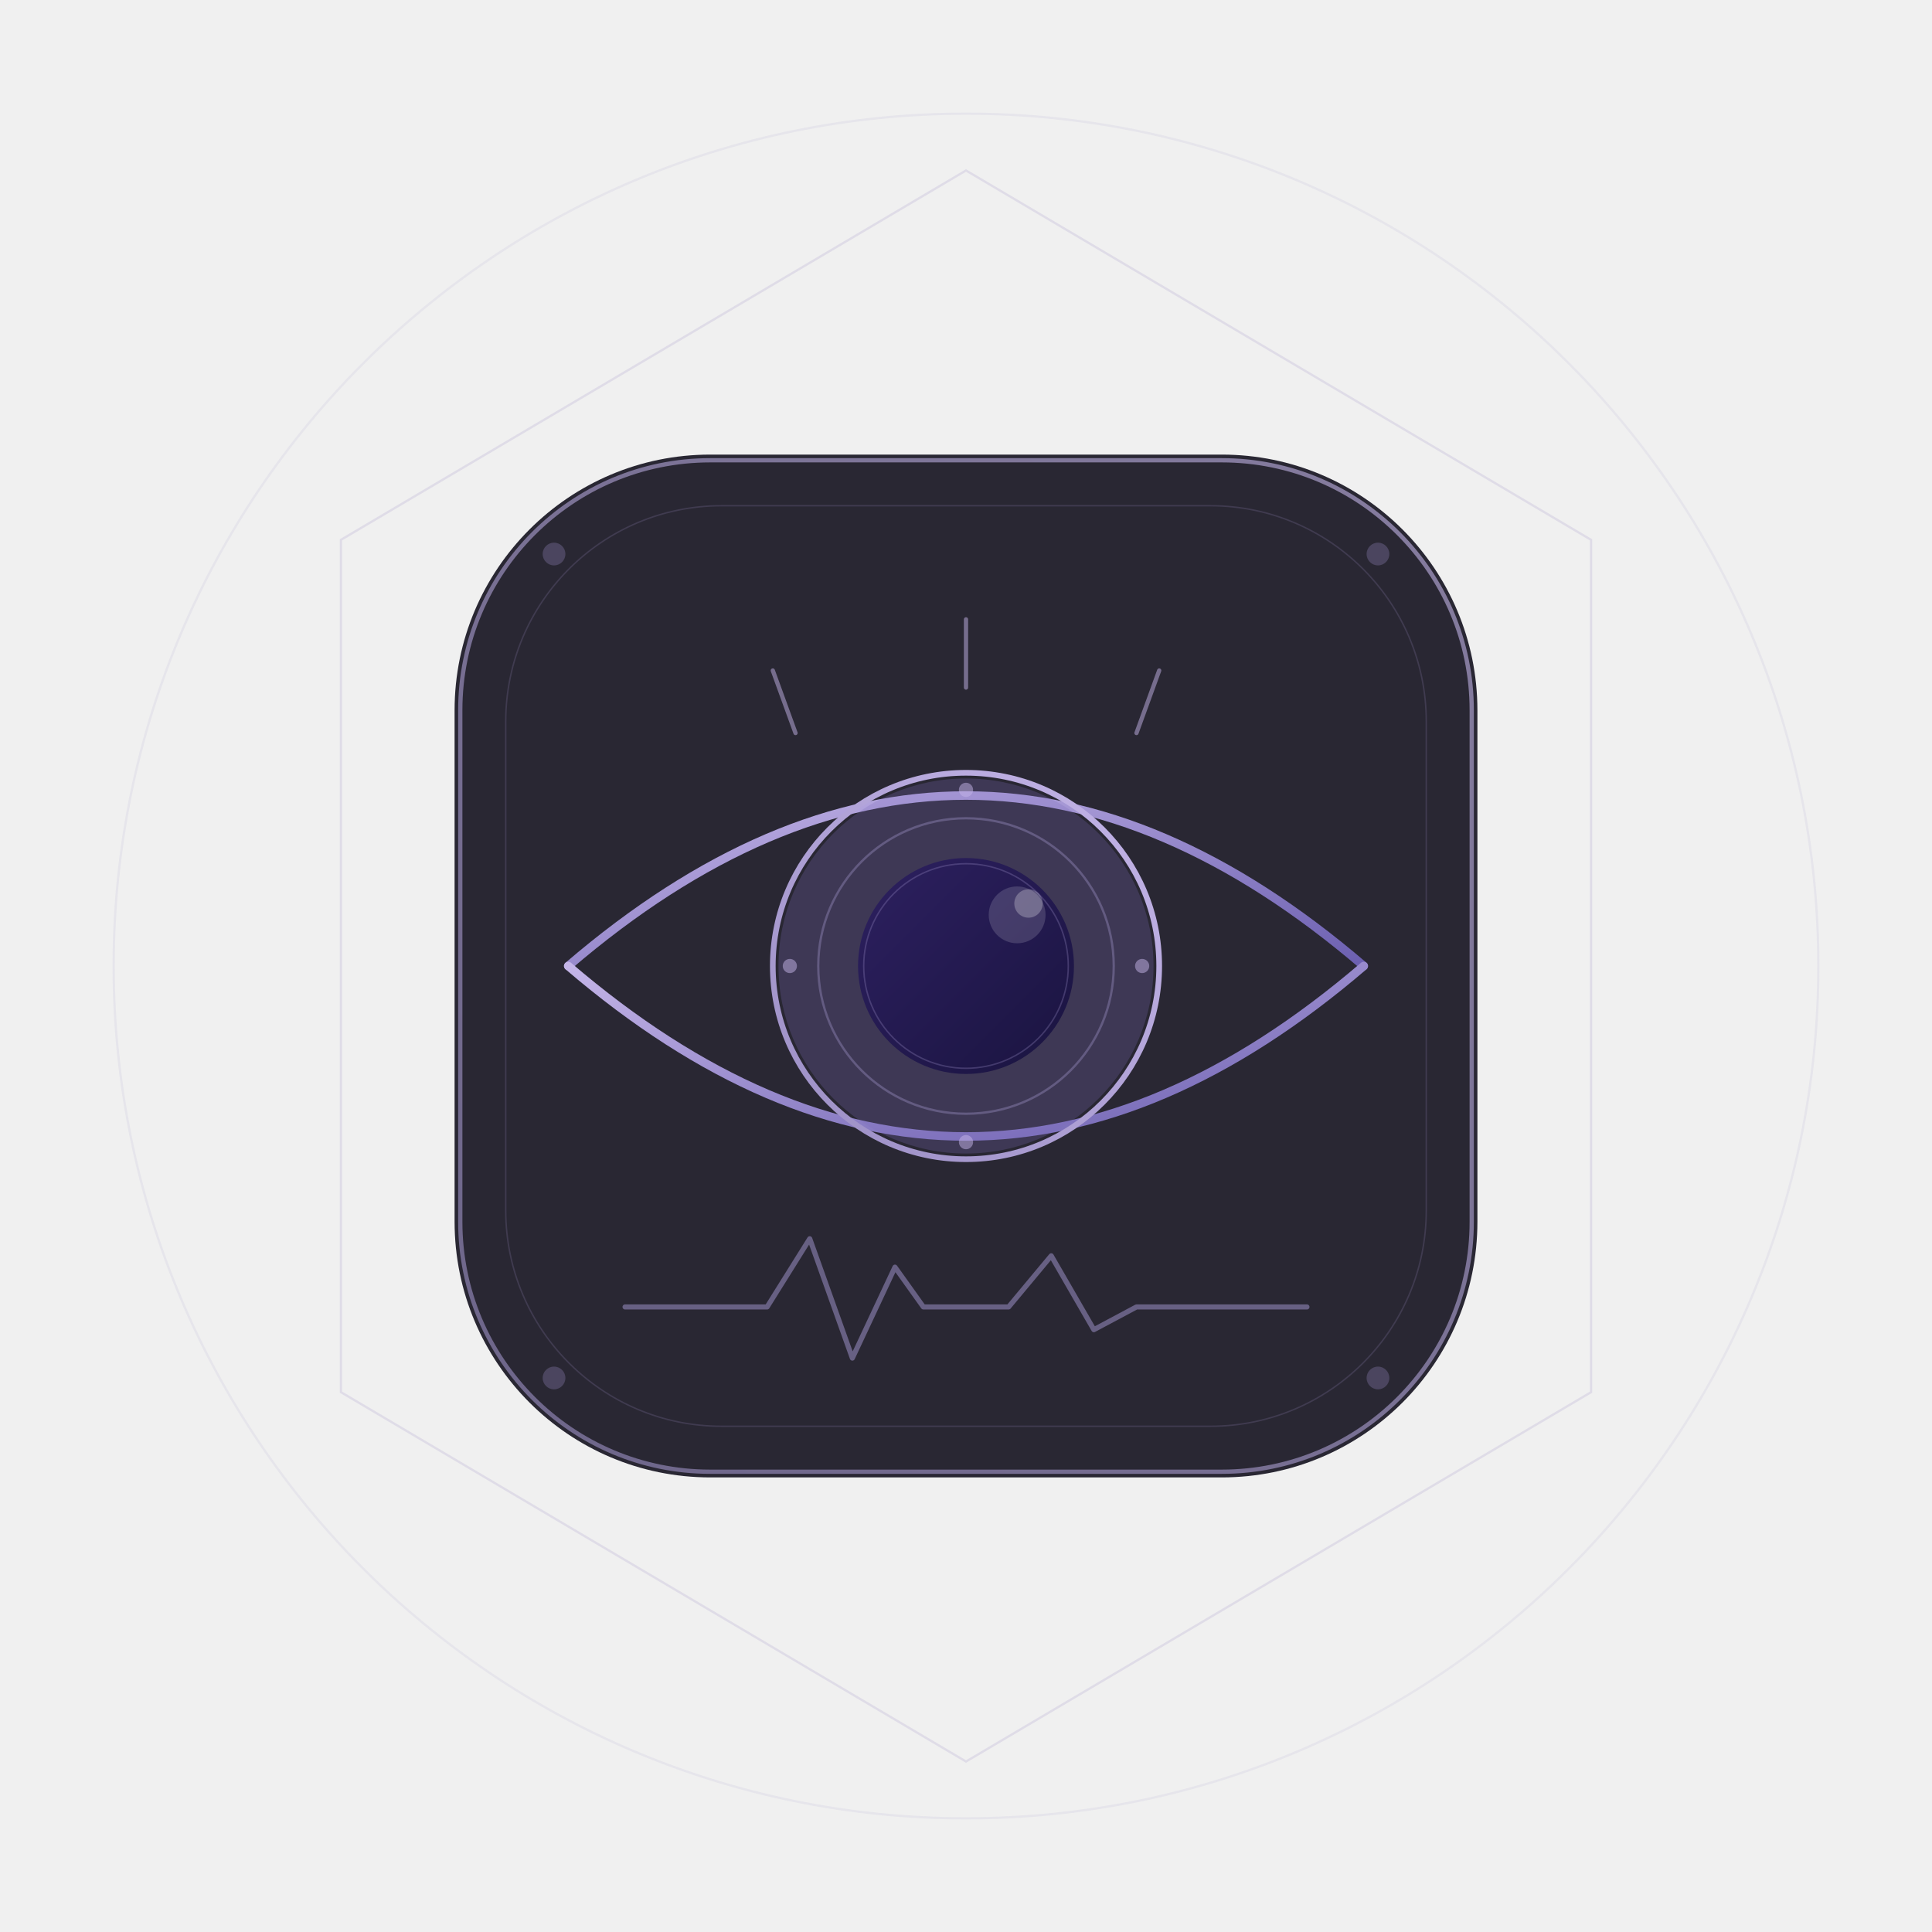
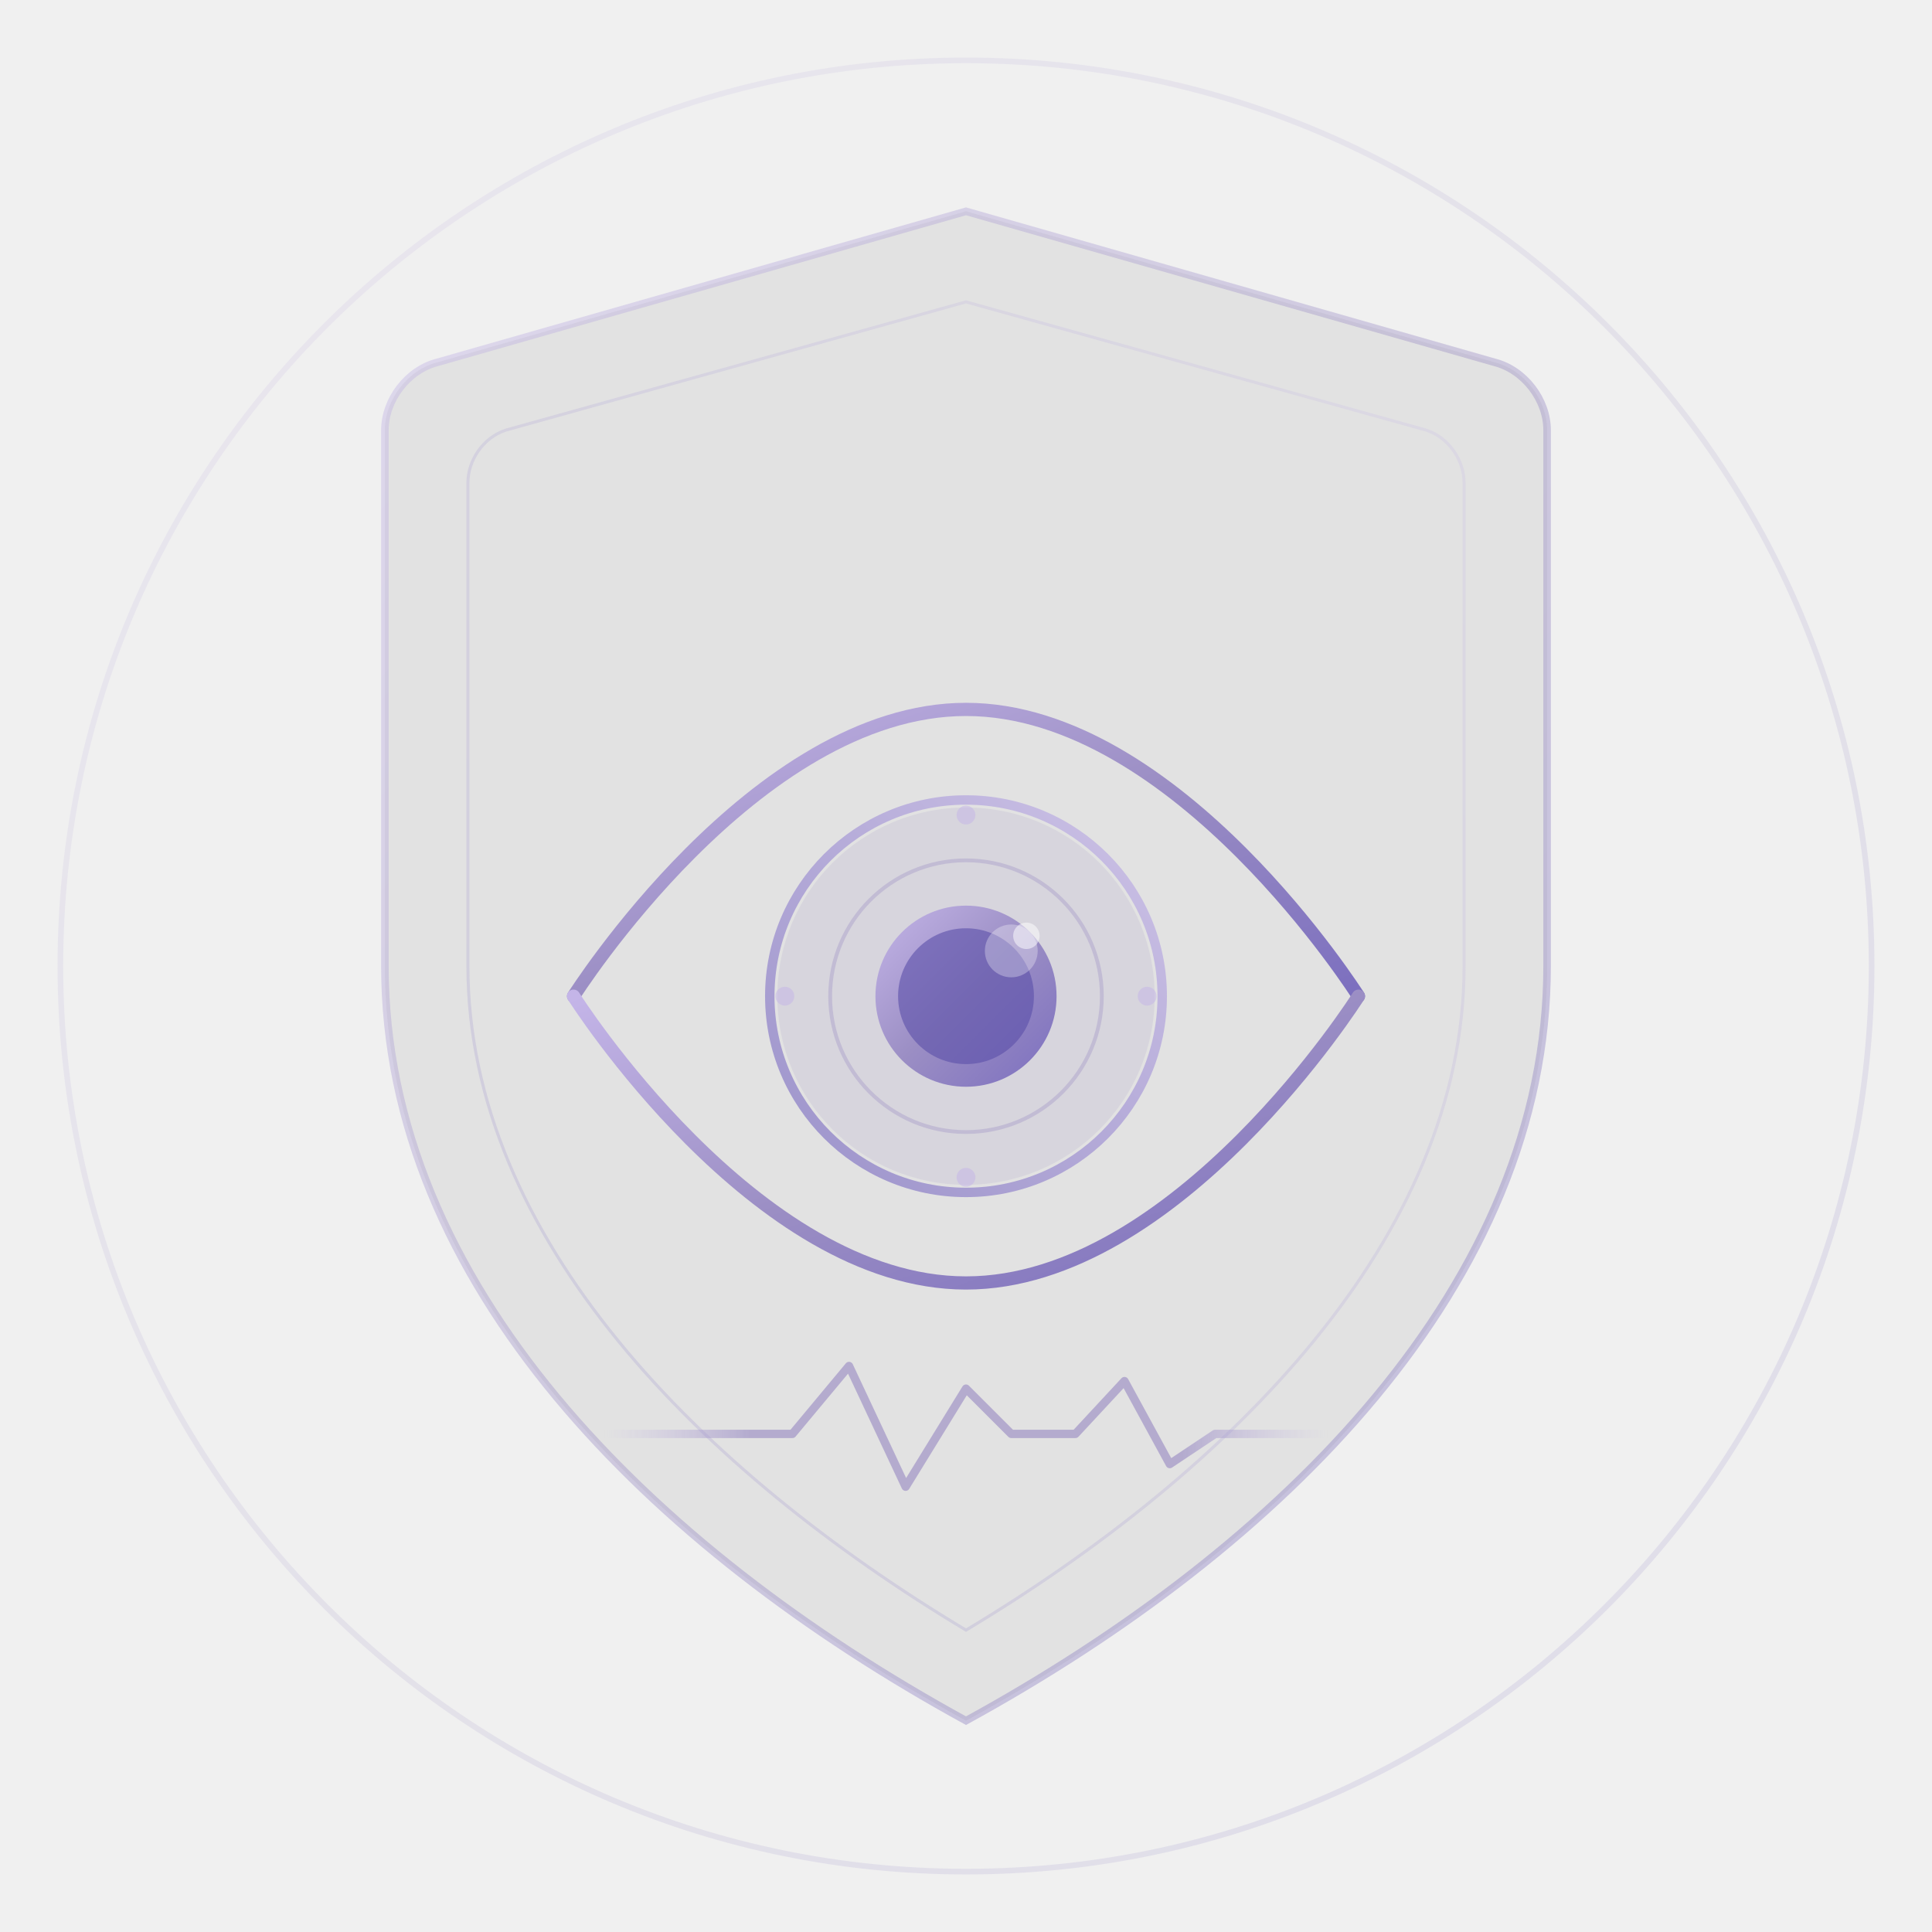
- <svg xmlns="http://www.w3.org/2000/svg" width="100%" viewBox="0 0 680 680">
+ <svg xmlns="http://www.w3.org/2000/svg" width="512" height="512" viewBox="0 0 512 512" fill="none">
  <defs>
-     <linearGradient id="g1" x1="0" y1="0" x2="1" y2="1">
+     <linearGradient id="vigiaGrad" x1="0" y1="0" x2="1" y2="1">
      <stop offset="0%" stop-color="#C4B5E8" />
-       <stop offset="100%" stop-color="#6B5FB0" />
+       <stop offset="50%" stop-color="#9B8EC4" />
+       <stop offset="100%" stop-color="#7C6FBF" />
    </linearGradient>
-     <linearGradient id="g2" x1="0" y1="1" x2="1" y2="0">
-       <stop offset="0%" stop-color="#9B8EC4" />
+     <linearGradient id="vigiaGrad2" x1="0" y1="1" x2="1" y2="0">
+       <stop offset="0%" stop-color="#7C6FBF" />
      <stop offset="100%" stop-color="#C4B5E8" />
    </linearGradient>
-     <linearGradient id="g3" x1="0" y1="0" x2="0" y2="1">
-       <stop offset="0%" stop-color="#7C6FBF" />
-       <stop offset="100%" stop-color="#5A4FA8" />
-     </linearGradient>
-     <linearGradient id="pupil" x1="0" y1="0" x2="1" y2="1">
-       <stop offset="0%" stop-color="#2D2060" />
-       <stop offset="100%" stop-color="#1A1440" />
+     <linearGradient id="pulseGrad" x1="0" y1="0.5" x2="1" y2="0.5">
+       <stop offset="0%" stop-color="#C4B5E8" stop-opacity="0" />
+       <stop offset="20%" stop-color="#9B8EC4" />
+       <stop offset="80%" stop-color="#9B8EC4" />
+       <stop offset="100%" stop-color="#C4B5E8" stop-opacity="0" />
    </linearGradient>
  </defs>
-   <circle cx="340" cy="340" r="300" fill="none" stroke="#9B8EC4" stroke-width="0.8" stroke-opacity="0.12" style="fill:none;stroke:rgb(155, 142, 196);color:rgb(251, 251, 254);stroke-width:0.8px;stroke-linecap:butt;stroke-linejoin:miter;opacity:1;font-family:&quot;Anthropic Sans&quot;, -apple-system, BlinkMacSystemFont, &quot;Segoe UI&quot;, sans-serif;font-size:16px;font-weight:400;text-anchor:start;dominant-baseline:auto" />
-   <path d="M340 60 L560 190 L560 490 L340 620 L120 490 L120 190 Z" fill="none" stroke="#9B8EC4" stroke-width="0.8" stroke-opacity="0.2" style="fill:none;stroke:rgb(155, 142, 196);color:rgb(251, 251, 254);stroke-width:0.8px;stroke-linecap:butt;stroke-linejoin:miter;opacity:1;font-family:&quot;Anthropic Sans&quot;, -apple-system, BlinkMacSystemFont, &quot;Segoe UI&quot;, sans-serif;font-size:16px;font-weight:400;text-anchor:start;dominant-baseline:auto" />
-   <rect x="160" y="160" width="360" height="360" rx="90" fill="#13111E" fill-opacity="0.9" style="fill:rgb(19, 17, 30);stroke:none;color:rgb(251, 251, 254);stroke-width:1px;stroke-linecap:butt;stroke-linejoin:miter;opacity:1;font-family:&quot;Anthropic Sans&quot;, -apple-system, BlinkMacSystemFont, &quot;Segoe UI&quot;, sans-serif;font-size:16px;font-weight:400;text-anchor:start;dominant-baseline:auto" />
-   <rect x="162" y="162" width="356" height="356" rx="88" fill="none" stroke="url(#g2)" stroke-width="1.5" stroke-opacity="0.6" style="fill:none;color:rgb(251, 251, 254);stroke-width:1.5px;stroke-linecap:butt;stroke-linejoin:miter;opacity:1;font-family:&quot;Anthropic Sans&quot;, -apple-system, BlinkMacSystemFont, &quot;Segoe UI&quot;, sans-serif;font-size:16px;font-weight:400;text-anchor:start;dominant-baseline:auto" />
-   <rect x="178" y="178" width="324" height="324" rx="76" fill="none" stroke="#9B8EC4" stroke-width="0.5" stroke-opacity="0.2" style="fill:none;stroke:rgb(155, 142, 196);color:rgb(251, 251, 254);stroke-width:0.5px;stroke-linecap:butt;stroke-linejoin:miter;opacity:1;font-family:&quot;Anthropic Sans&quot;, -apple-system, BlinkMacSystemFont, &quot;Segoe UI&quot;, sans-serif;font-size:16px;font-weight:400;text-anchor:start;dominant-baseline:auto" />
-   <path d="M200 340 Q340 220 480 340" fill="none" stroke="url(#g1)" stroke-width="3" stroke-linecap="round" style="fill:none;color:rgb(251, 251, 254);stroke-width:3px;stroke-linecap:round;stroke-linejoin:miter;opacity:1;font-family:&quot;Anthropic Sans&quot;, -apple-system, BlinkMacSystemFont, &quot;Segoe UI&quot;, sans-serif;font-size:16px;font-weight:400;text-anchor:start;dominant-baseline:auto" />
-   <path d="M200 340 Q340 460 480 340" fill="none" stroke="url(#g1)" stroke-width="3" stroke-linecap="round" style="fill:none;color:rgb(251, 251, 254);stroke-width:3px;stroke-linecap:round;stroke-linejoin:miter;opacity:1;font-family:&quot;Anthropic Sans&quot;, -apple-system, BlinkMacSystemFont, &quot;Segoe UI&quot;, sans-serif;font-size:16px;font-weight:400;text-anchor:start;dominant-baseline:auto" />
-   <line x1="280" y1="258" x2="272" y2="236" stroke="#C4B5E8" stroke-width="1.5" stroke-linecap="round" stroke-opacity="0.5" style="fill:rgb(0, 0, 0);stroke:rgb(196, 181, 232);color:rgb(251, 251, 254);stroke-width:1.5px;stroke-linecap:round;stroke-linejoin:miter;opacity:1;font-family:&quot;Anthropic Sans&quot;, -apple-system, BlinkMacSystemFont, &quot;Segoe UI&quot;, sans-serif;font-size:16px;font-weight:400;text-anchor:start;dominant-baseline:auto" />
-   <line x1="340" y1="242" x2="340" y2="218" stroke="#C4B5E8" stroke-width="1.5" stroke-linecap="round" stroke-opacity="0.5" style="fill:rgb(0, 0, 0);stroke:rgb(196, 181, 232);color:rgb(251, 251, 254);stroke-width:1.5px;stroke-linecap:round;stroke-linejoin:miter;opacity:1;font-family:&quot;Anthropic Sans&quot;, -apple-system, BlinkMacSystemFont, &quot;Segoe UI&quot;, sans-serif;font-size:16px;font-weight:400;text-anchor:start;dominant-baseline:auto" />
-   <line x1="400" y1="258" x2="408" y2="236" stroke="#C4B5E8" stroke-width="1.5" stroke-linecap="round" stroke-opacity="0.5" style="fill:rgb(0, 0, 0);stroke:rgb(196, 181, 232);color:rgb(251, 251, 254);stroke-width:1.5px;stroke-linecap:round;stroke-linejoin:miter;opacity:1;font-family:&quot;Anthropic Sans&quot;, -apple-system, BlinkMacSystemFont, &quot;Segoe UI&quot;, sans-serif;font-size:16px;font-weight:400;text-anchor:start;dominant-baseline:auto" />
-   <circle cx="340" cy="340" r="68" fill="none" stroke="url(#g2)" stroke-width="2" style="fill:none;color:rgb(251, 251, 254);stroke-width:2px;stroke-linecap:butt;stroke-linejoin:miter;opacity:1;font-family:&quot;Anthropic Sans&quot;, -apple-system, BlinkMacSystemFont, &quot;Segoe UI&quot;, sans-serif;font-size:16px;font-weight:400;text-anchor:start;dominant-baseline:auto" />
-   <circle cx="340" cy="340" r="66" fill="#7C6FBF" fill-opacity="0.25" style="fill:rgb(124, 111, 191);stroke:none;color:rgb(251, 251, 254);stroke-width:1px;stroke-linecap:butt;stroke-linejoin:miter;opacity:1;font-family:&quot;Anthropic Sans&quot;, -apple-system, BlinkMacSystemFont, &quot;Segoe UI&quot;, sans-serif;font-size:16px;font-weight:400;text-anchor:start;dominant-baseline:auto" />
-   <circle cx="340" cy="340" r="52" fill="none" stroke="#9B8EC4" stroke-width="0.8" stroke-opacity="0.4" style="fill:none;stroke:rgb(155, 142, 196);color:rgb(251, 251, 254);stroke-width:0.8px;stroke-linecap:butt;stroke-linejoin:miter;opacity:1;font-family:&quot;Anthropic Sans&quot;, -apple-system, BlinkMacSystemFont, &quot;Segoe UI&quot;, sans-serif;font-size:16px;font-weight:400;text-anchor:start;dominant-baseline:auto" />
-   <circle cx="340" cy="340" r="38" fill="url(#pupil)" style="stroke:none;color:rgb(251, 251, 254);stroke-width:1px;stroke-linecap:butt;stroke-linejoin:miter;opacity:1;font-family:&quot;Anthropic Sans&quot;, -apple-system, BlinkMacSystemFont, &quot;Segoe UI&quot;, sans-serif;font-size:16px;font-weight:400;text-anchor:start;dominant-baseline:auto" />
-   <circle cx="340" cy="340" r="36" fill="none" stroke="#9B8EC4" stroke-width="0.5" stroke-opacity="0.3" style="fill:none;stroke:rgb(155, 142, 196);color:rgb(251, 251, 254);stroke-width:0.5px;stroke-linecap:butt;stroke-linejoin:miter;opacity:1;font-family:&quot;Anthropic Sans&quot;, -apple-system, BlinkMacSystemFont, &quot;Segoe UI&quot;, sans-serif;font-size:16px;font-weight:400;text-anchor:start;dominant-baseline:auto" />
-   <circle cx="358" cy="322" r="10" fill="white" fill-opacity="0.15" style="fill:rgb(255, 255, 255);stroke:none;color:rgb(251, 251, 254);stroke-width:1px;stroke-linecap:butt;stroke-linejoin:miter;opacity:1;font-family:&quot;Anthropic Sans&quot;, -apple-system, BlinkMacSystemFont, &quot;Segoe UI&quot;, sans-serif;font-size:16px;font-weight:400;text-anchor:start;dominant-baseline:auto" />
-   <circle cx="362" cy="318" r="5" fill="white" fill-opacity="0.25" style="fill:rgb(255, 255, 255);stroke:none;color:rgb(251, 251, 254);stroke-width:1px;stroke-linecap:butt;stroke-linejoin:miter;opacity:1;font-family:&quot;Anthropic Sans&quot;, -apple-system, BlinkMacSystemFont, &quot;Segoe UI&quot;, sans-serif;font-size:16px;font-weight:400;text-anchor:start;dominant-baseline:auto" />
-   <circle cx="340" cy="278" r="2.5" fill="#C4B5E8" fill-opacity="0.5" style="fill:rgb(196, 181, 232);stroke:none;color:rgb(251, 251, 254);stroke-width:1px;stroke-linecap:butt;stroke-linejoin:miter;opacity:1;font-family:&quot;Anthropic Sans&quot;, -apple-system, BlinkMacSystemFont, &quot;Segoe UI&quot;, sans-serif;font-size:16px;font-weight:400;text-anchor:start;dominant-baseline:auto" />
-   <circle cx="340" cy="402" r="2.5" fill="#C4B5E8" fill-opacity="0.5" style="fill:rgb(196, 181, 232);stroke:none;color:rgb(251, 251, 254);stroke-width:1px;stroke-linecap:butt;stroke-linejoin:miter;opacity:1;font-family:&quot;Anthropic Sans&quot;, -apple-system, BlinkMacSystemFont, &quot;Segoe UI&quot;, sans-serif;font-size:16px;font-weight:400;text-anchor:start;dominant-baseline:auto" />
-   <circle cx="278" cy="340" r="2.5" fill="#C4B5E8" fill-opacity="0.5" style="fill:rgb(196, 181, 232);stroke:none;color:rgb(251, 251, 254);stroke-width:1px;stroke-linecap:butt;stroke-linejoin:miter;opacity:1;font-family:&quot;Anthropic Sans&quot;, -apple-system, BlinkMacSystemFont, &quot;Segoe UI&quot;, sans-serif;font-size:16px;font-weight:400;text-anchor:start;dominant-baseline:auto" />
-   <circle cx="402" cy="340" r="2.5" fill="#C4B5E8" fill-opacity="0.5" style="fill:rgb(196, 181, 232);stroke:none;color:rgb(251, 251, 254);stroke-width:1px;stroke-linecap:butt;stroke-linejoin:miter;opacity:1;font-family:&quot;Anthropic Sans&quot;, -apple-system, BlinkMacSystemFont, &quot;Segoe UI&quot;, sans-serif;font-size:16px;font-weight:400;text-anchor:start;dominant-baseline:auto" />
-   <circle cx="195" cy="195" r="4" fill="#9B8EC4" fill-opacity="0.3" style="fill:rgb(155, 142, 196);stroke:none;color:rgb(251, 251, 254);stroke-width:1px;stroke-linecap:butt;stroke-linejoin:miter;opacity:1;font-family:&quot;Anthropic Sans&quot;, -apple-system, BlinkMacSystemFont, &quot;Segoe UI&quot;, sans-serif;font-size:16px;font-weight:400;text-anchor:start;dominant-baseline:auto" />
-   <circle cx="485" cy="195" r="4" fill="#9B8EC4" fill-opacity="0.3" style="fill:rgb(155, 142, 196);stroke:none;color:rgb(251, 251, 254);stroke-width:1px;stroke-linecap:butt;stroke-linejoin:miter;opacity:1;font-family:&quot;Anthropic Sans&quot;, -apple-system, BlinkMacSystemFont, &quot;Segoe UI&quot;, sans-serif;font-size:16px;font-weight:400;text-anchor:start;dominant-baseline:auto" />
-   <circle cx="195" cy="485" r="4" fill="#9B8EC4" fill-opacity="0.3" style="fill:rgb(155, 142, 196);stroke:none;color:rgb(251, 251, 254);stroke-width:1px;stroke-linecap:butt;stroke-linejoin:miter;opacity:1;font-family:&quot;Anthropic Sans&quot;, -apple-system, BlinkMacSystemFont, &quot;Segoe UI&quot;, sans-serif;font-size:16px;font-weight:400;text-anchor:start;dominant-baseline:auto" />
-   <circle cx="485" cy="485" r="4" fill="#9B8EC4" fill-opacity="0.3" style="fill:rgb(155, 142, 196);stroke:none;color:rgb(251, 251, 254);stroke-width:1px;stroke-linecap:butt;stroke-linejoin:miter;opacity:1;font-family:&quot;Anthropic Sans&quot;, -apple-system, BlinkMacSystemFont, &quot;Segoe UI&quot;, sans-serif;font-size:16px;font-weight:400;text-anchor:start;dominant-baseline:auto" />
-   <path d="M220 460 L270 460 L285 436 L300 478 L315 446 L325 460 L355 460 L370 442 L385 468 L400 460 L460 460" fill="none" stroke="#9B8EC4" stroke-width="1.8" stroke-linecap="round" stroke-linejoin="round" stroke-opacity="0.55" style="fill:none;stroke:rgb(155, 142, 196);color:rgb(251, 251, 254);stroke-width:1.8px;stroke-linecap:round;stroke-linejoin:round;opacity:1;font-family:&quot;Anthropic Sans&quot;, -apple-system, BlinkMacSystemFont, &quot;Segoe UI&quot;, sans-serif;font-size:16px;font-weight:400;text-anchor:start;dominant-baseline:auto" />
+   <circle cx="256" cy="256" r="240" stroke="url(#vigiaGrad)" stroke-width="1.5" stroke-opacity="0.15" fill="none" />
+   <path d="M256 56 C256 56 396 96 396 96 C404 98 410 106 410 114 L410 256 C410 340 340 410 256 456 C172 410 102 340 102 256 L102 114 C102 106 108 98 116 96 C116 96 256 56 256 56Z" fill="currentColor" fill-opacity="0.06" stroke="url(#vigiaGrad)" stroke-width="2" stroke-opacity="0.4" />
+   <path d="M256 80 C256 80 378 114 378 114 C384 116 388 122 388 128 L388 256 C388 328 326 390 256 432 C186 390 124 328 124 256 L124 128 C124 122 128 116 134 114 C134 114 256 80 256 80Z" fill="none" stroke="url(#vigiaGrad2)" stroke-width="0.8" stroke-opacity="0.2" />
+   <path d="M152 264 C152 264 200 188 256 188 C312 188 360 264 360 264" fill="none" stroke="url(#vigiaGrad)" stroke-width="3.5" stroke-linecap="round" />
+   <path d="M152 264 C152 264 200 340 256 340 C312 340 360 264 360 264" fill="none" stroke="url(#vigiaGrad)" stroke-width="3.5" stroke-linecap="round" />
+   <circle cx="256" cy="264" r="52" fill="none" stroke="url(#vigiaGrad2)" stroke-width="2.5" stroke-opacity="0.7" />
+   <circle cx="256" cy="264" r="50" fill="#9B8EC4" fill-opacity="0.15" />
+   <circle cx="256" cy="264" r="36" fill="none" stroke="#9B8EC4" stroke-width="1" stroke-opacity="0.35" />
+   <circle cx="256" cy="264" r="24" fill="url(#vigiaGrad)" />
+   <circle cx="256" cy="264" r="18" fill="#5A4FA8" fill-opacity="0.6" />
+   <circle cx="268" cy="252" r="7" fill="white" fill-opacity="0.3" />
+   <circle cx="272" cy="248" r="3.5" fill="white" fill-opacity="0.5" />
+   <path d="M160 380 L210 380 L225 362 L240 394 L256 368 L268 380 L285 380 L298 366 L310 388 L322 380 L352 380" fill="none" stroke="url(#pulseGrad)" stroke-width="2.2" stroke-linecap="round" stroke-linejoin="round" stroke-opacity="0.65" />
+   <circle cx="256" cy="216" r="2.5" fill="#C4B5E8" fill-opacity="0.5" />
+   <circle cx="256" cy="312" r="2.5" fill="#C4B5E8" fill-opacity="0.5" />
+   <circle cx="208" cy="264" r="2.5" fill="#C4B5E8" fill-opacity="0.5" />
+   <circle cx="304" cy="264" r="2.5" fill="#C4B5E8" fill-opacity="0.5" />
</svg>
